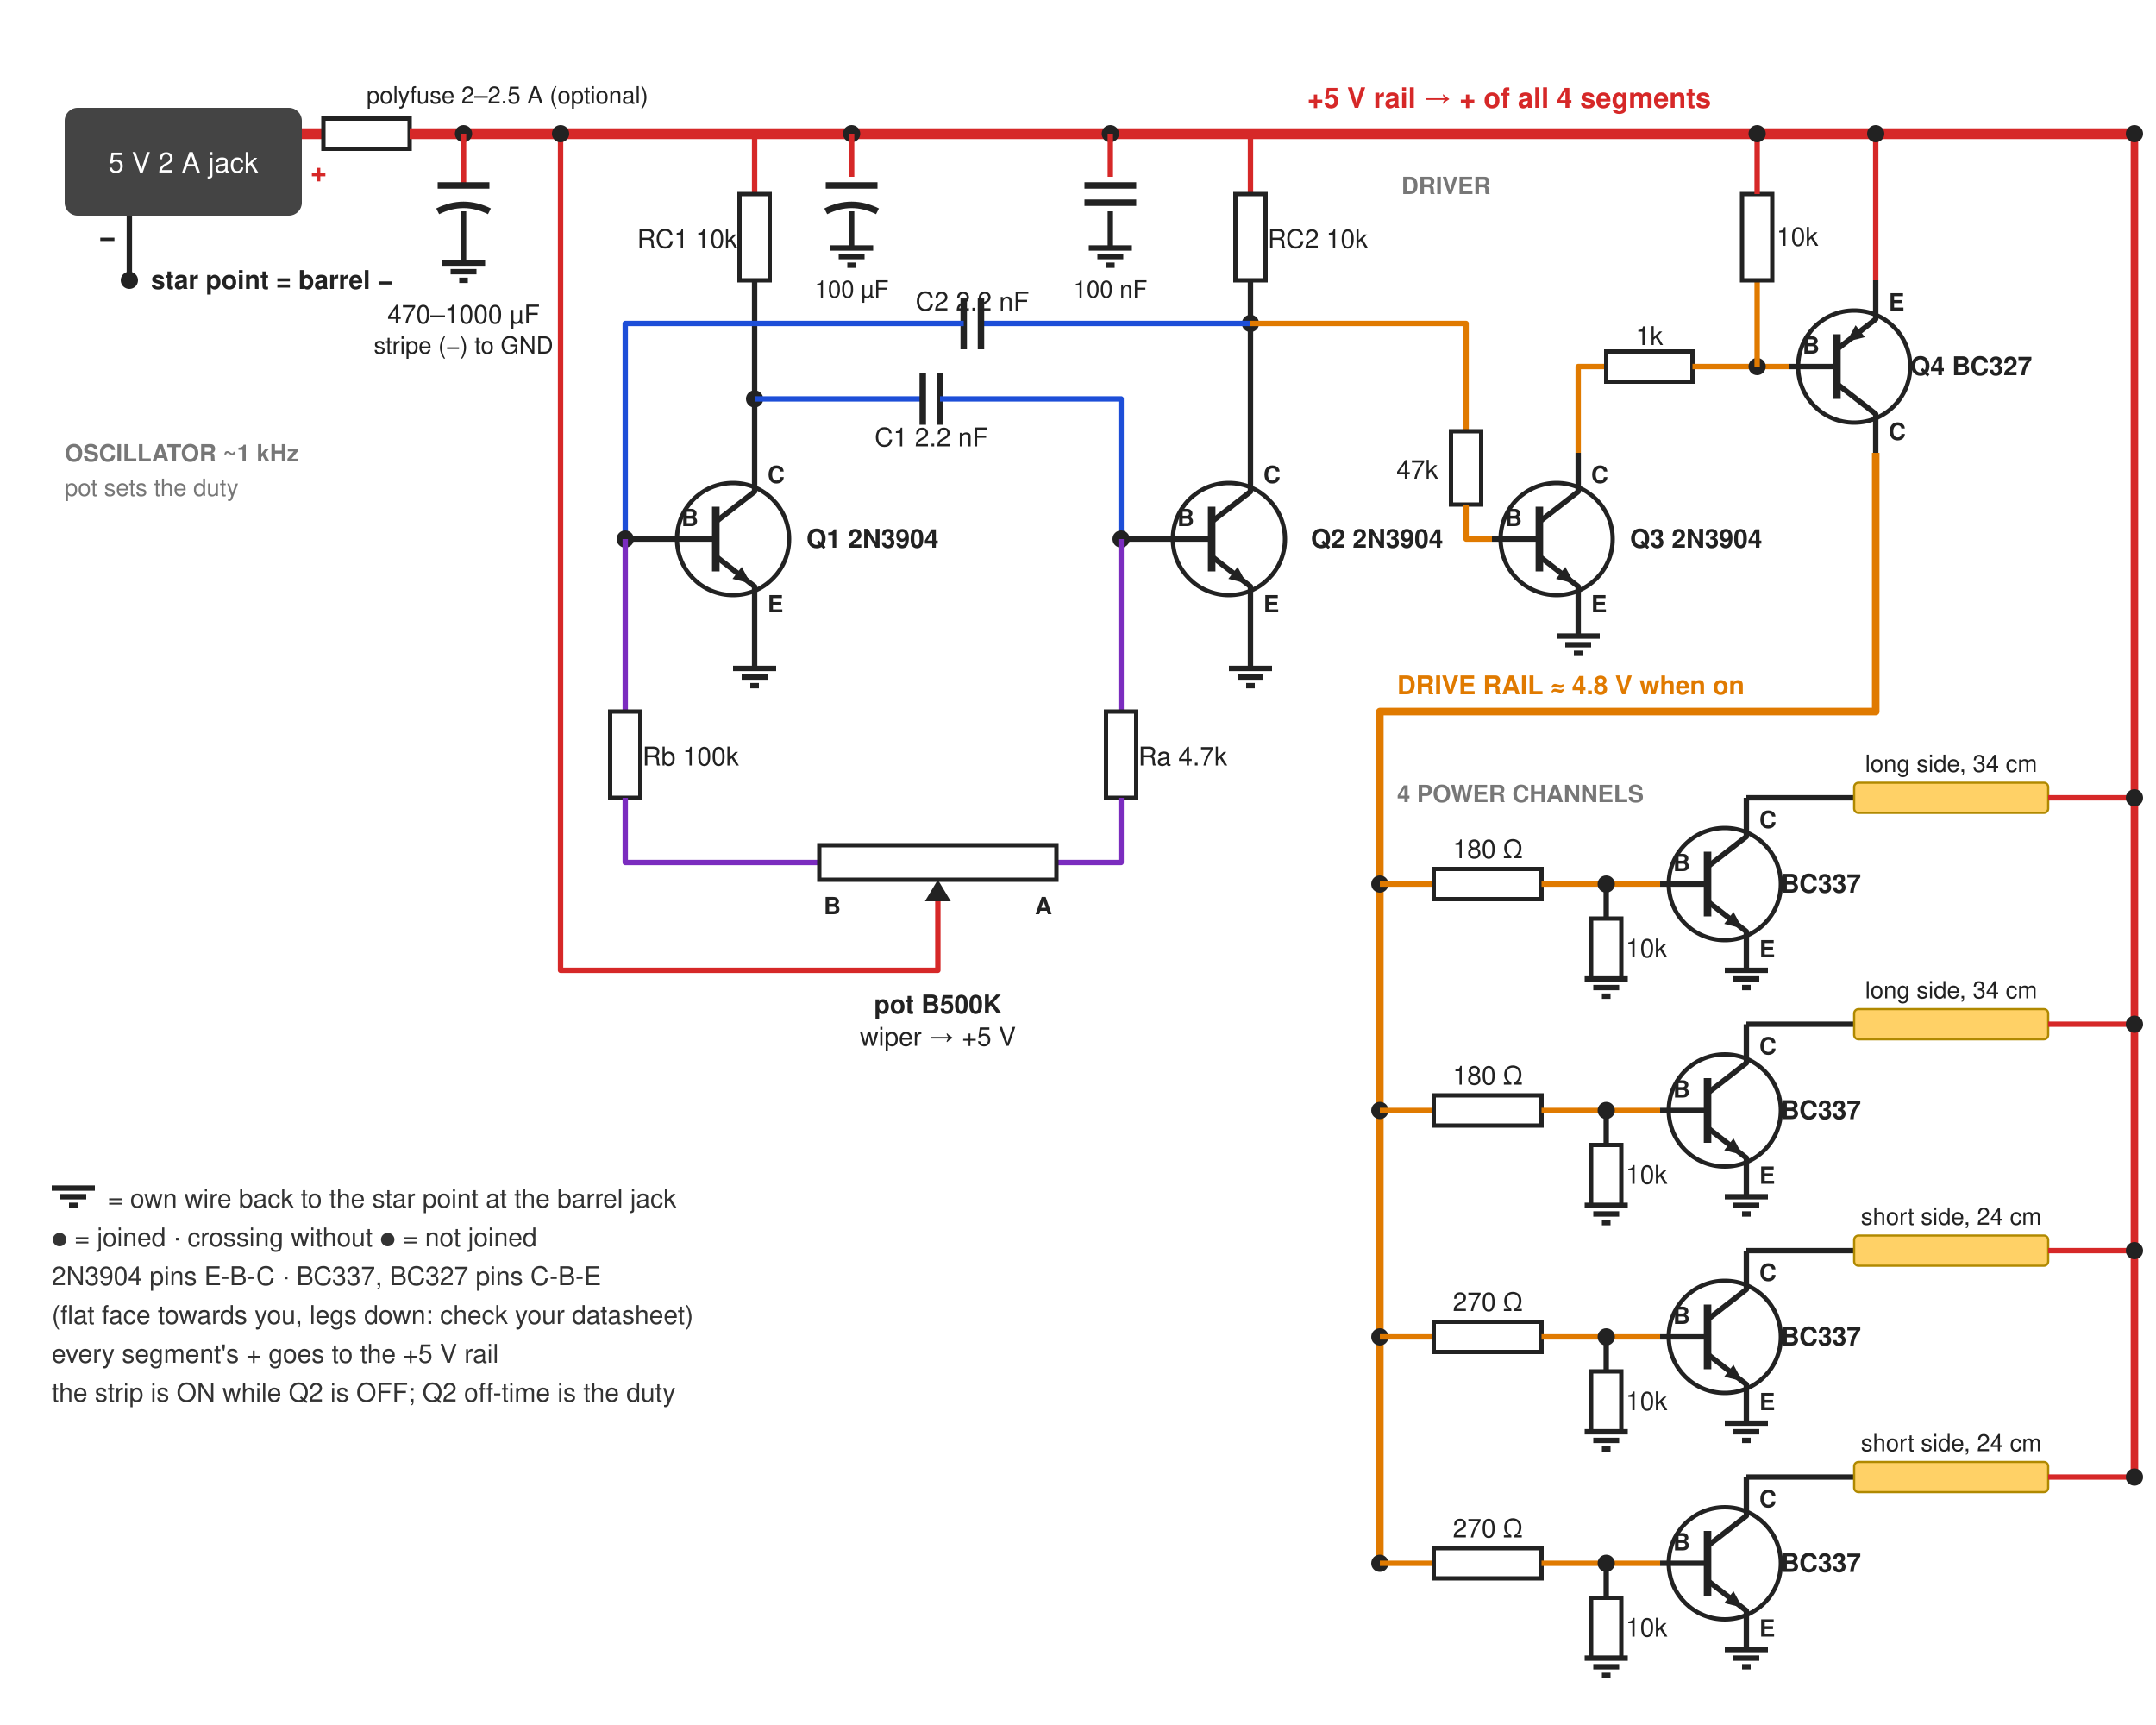
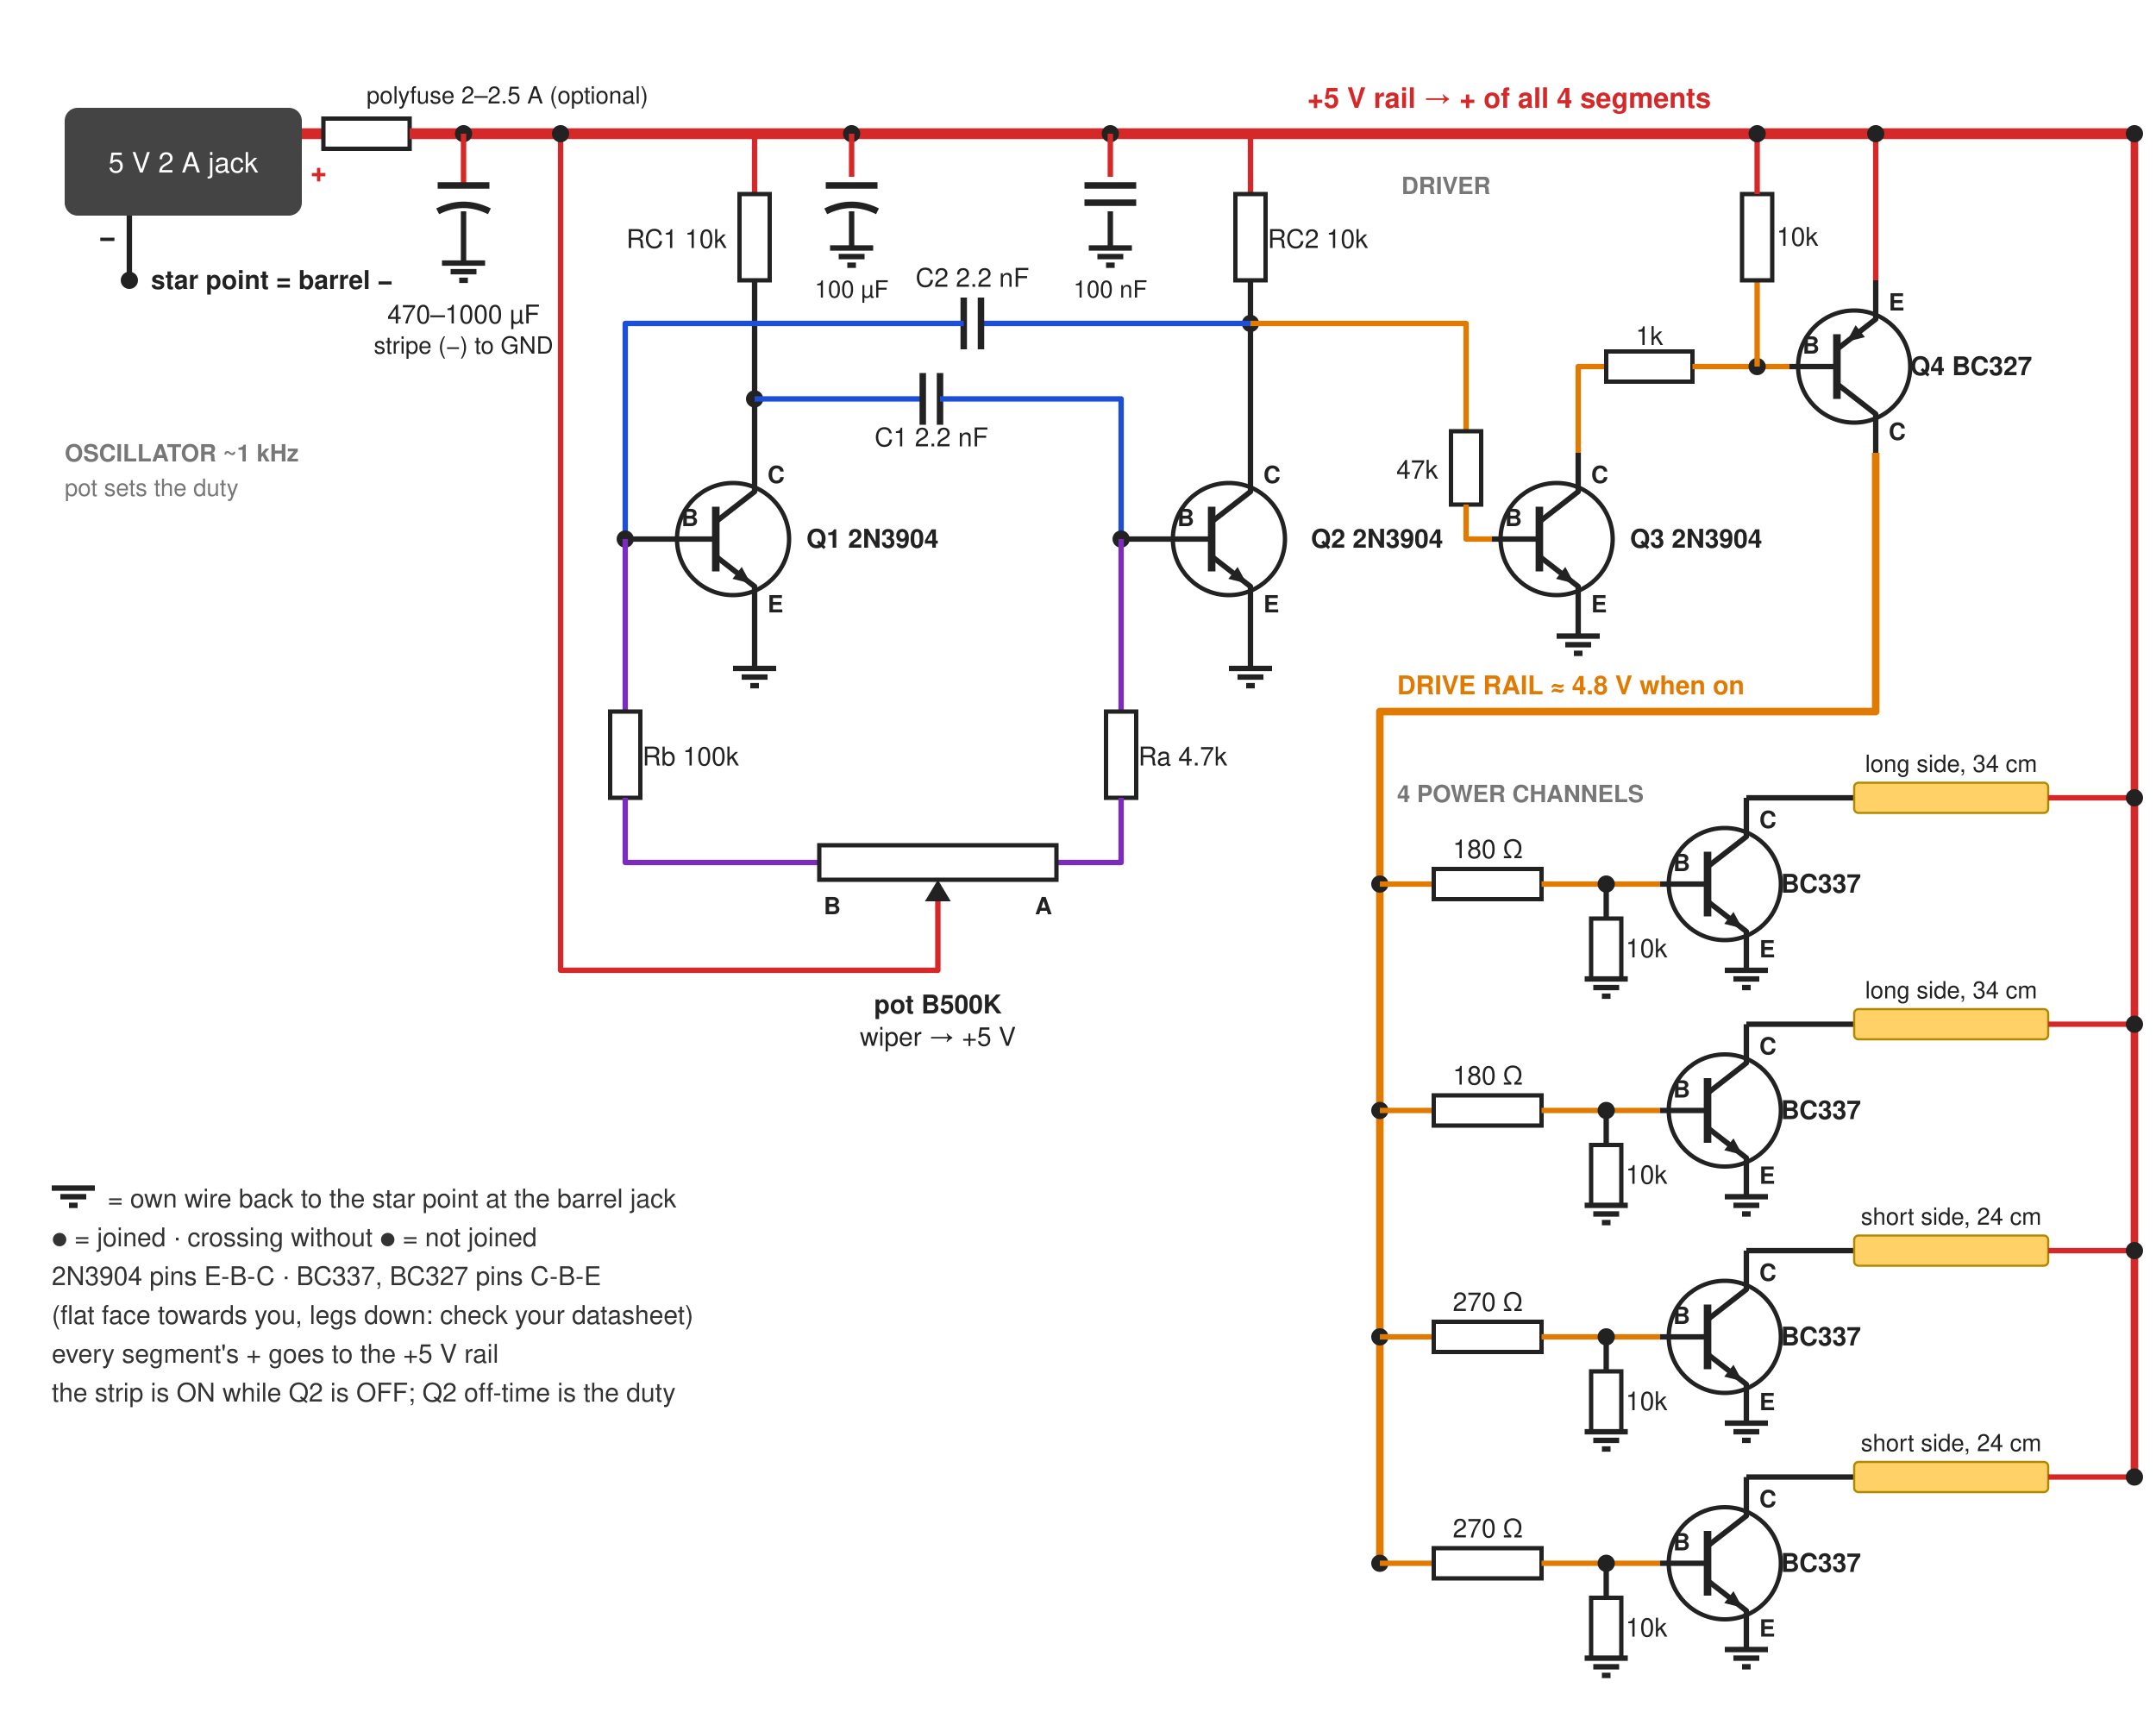
<svg xmlns="http://www.w3.org/2000/svg" viewBox="0 0 1000 800" font-family="Segoe UI, Helvetica, Arial, sans-serif" font-size="13">
  <rect width="1000" height="800" fill="#ffffff" />
  <defs>
    <g id="gnd" stroke="#222" stroke-width="2.5">
      <line x1="-10" y1="0" x2="10" y2="0" />
      <line x1="-6" y1="4" x2="6" y2="4" />
      <line x1="-2" y1="8" x2="2" y2="8" />
    </g>
  </defs>
  <rect x="30" y="50" width="110" height="50" rx="6" fill="#444" />
  <text x="85" y="80" text-anchor="middle" font-size="13" fill="#fff">5 V 2 A jack</text>
  <text x="144" y="84" text-anchor="start" font-size="13" font-weight="bold" fill="#d62828">+</text>
  <text x="46" y="114" text-anchor="start" font-size="13" font-weight="bold" fill="#222">−</text>
  <path d="M140 62 L150 62" stroke="#d62828" stroke-width="5" fill="none" stroke-linejoin="round" />
  <rect x="150" y="55" width="40" height="14" fill="#fff" stroke="#222" stroke-width="2" />
  <text x="170" y="48" text-anchor="start" font-size="11" fill="#222">polyfuse 2–2.5 A (optional)</text>
  <path d="M190 62 L990 62" stroke="#d62828" stroke-width="5" fill="none" stroke-linejoin="round" />
  <text x="700" y="50" text-anchor="middle" font-size="13" font-weight="bold" fill="#d62828">+5 V rail → + of all 4 segments</text>
  <path d="M60 100 L60 130" stroke="#222" stroke-width="2.5" fill="none" stroke-linejoin="round" />
  <circle cx="60" cy="130" r="4" fill="#222" />
  <text x="70" y="134" text-anchor="start" font-size="12" font-weight="bold" fill="#222">star point = barrel −</text>
  <circle cx="215" cy="62" r="4" fill="#222" />
  <path d="M215 62 L215 86" stroke="#d62828" stroke-width="2.5" fill="none" stroke-linejoin="round" />
  <g stroke="#222" stroke-width="3" fill="none">
    <line x1="203" y1="86" x2="227" y2="86" />
    <path d="M203 98 Q215 92 227 98" />
  </g>
  <path d="M215 98 L215 122" stroke="#222" stroke-width="2.5" fill="none" stroke-linejoin="round" />
  <use href="#gnd" x="215" y="122" />
  <text x="215" y="150" text-anchor="middle" font-size="12" fill="#222">470–1000 µF</text>
  <text x="215" y="164" text-anchor="middle" font-size="11" fill="#222">stripe (−) to GND</text>
  <text x="30" y="214" text-anchor="start" font-size="11" font-weight="bold" fill="#777">OSCILLATOR ~1 kHz</text>
  <text x="30" y="230" text-anchor="start" font-size="11" fill="#777">pot sets the duty</text>
  <text x="650" y="90" text-anchor="start" font-size="11" font-weight="bold" fill="#777">DRIVER</text>
  <circle cx="340" cy="250" r="26" fill="none" stroke="#222" stroke-width="2" />
  <g stroke="#222" stroke-width="2.5" fill="none" stroke-linejoin="round">
    <line x1="310" y1="250" x2="332" y2="250" />
    <path d="M332 242 L350 228 L350 210" />
    <path d="M332 258 L350 272 L350 290" />
  </g>
  <line x1="332" y1="235" x2="332" y2="265" stroke="#222" stroke-width="3.5" />
  <polygon points="348.2,270.6 339.736,268.451 344.034,262.926" fill="#222" />
  <text x="356" y="224" text-anchor="start" font-size="11" font-weight="bold" fill="#222">C</text>
  <text x="356" y="284" text-anchor="start" font-size="11" font-weight="bold" fill="#222">E</text>
  <text x="316" y="244" text-anchor="start" font-size="11" font-weight="bold" fill="#222">B</text>
  <circle cx="570" cy="250" r="26" fill="none" stroke="#222" stroke-width="2" />
  <g stroke="#222" stroke-width="2.5" fill="none" stroke-linejoin="round">
    <line x1="540" y1="250" x2="562" y2="250" />
    <path d="M562 242 L580 228 L580 210" />
    <path d="M562 258 L580 272 L580 290" />
  </g>
  <line x1="562" y1="235" x2="562" y2="265" stroke="#222" stroke-width="3.5" />
  <polygon points="578.2,270.6 569.736,268.451 574.034,262.926" fill="#222" />
  <text x="586" y="224" text-anchor="start" font-size="11" font-weight="bold" fill="#222">C</text>
  <text x="586" y="284" text-anchor="start" font-size="11" font-weight="bold" fill="#222">E</text>
  <text x="546" y="244" text-anchor="start" font-size="11" font-weight="bold" fill="#222">B</text>
  <text x="374" y="254" text-anchor="start" font-size="12" font-weight="bold" fill="#222">Q1 2N3904</text>
  <text x="608" y="254" text-anchor="start" font-size="12" font-weight="bold" fill="#222">Q2 2N3904</text>
  <path d="M350 62 L350 90" stroke="#d62828" stroke-width="2.5" fill="none" stroke-linejoin="round" />
  <rect x="343" y="90" width="14" height="40" fill="#fff" stroke="#222" stroke-width="2" />
  <path d="M350 130 L350 210" stroke="#222" stroke-width="2.5" fill="none" stroke-linejoin="round" />
-   <text x="342" y="115" text-anchor="end" font-size="12" fill="#222">RC1 10k</text>
+   <text x="337" y="115" text-anchor="end" font-size="12" fill="#222">RC1 10k</text>
  <path d="M580 62 L580 90" stroke="#d62828" stroke-width="2.5" fill="none" stroke-linejoin="round" />
  <rect x="573" y="90" width="14" height="40" fill="#fff" stroke="#222" stroke-width="2" />
  <path d="M580 130 L580 210" stroke="#222" stroke-width="2.5" fill="none" stroke-linejoin="round" />
  <text x="588" y="115" text-anchor="start" font-size="12" fill="#222">RC2 10k</text>
  <circle cx="350" cy="185" r="4" fill="#222" />
  <circle cx="580" cy="150" r="4" fill="#222" />
  <path d="M350 185 L428 185" stroke="#1d4ed8" stroke-width="2.5" fill="none" stroke-linejoin="round" />
  <g stroke="#222" stroke-width="3">
    <line x1="428" y1="173" x2="428" y2="197" />
    <line x1="436" y1="173" x2="436" y2="197" />
  </g>
  <path d="M436 185 L520 185 L520 250" stroke="#1d4ed8" stroke-width="2.5" fill="none" stroke-linejoin="round" />
  <text x="432" y="207" text-anchor="middle" font-size="12" fill="#222">C1 2.2 nF</text>
  <path d="M580 150 L455 150" stroke="#1d4ed8" stroke-width="2.5" fill="none" stroke-linejoin="round" />
  <g stroke="#222" stroke-width="3">
    <line x1="447" y1="138" x2="447" y2="162" />
    <line x1="455" y1="138" x2="455" y2="162" />
  </g>
  <path d="M447 150 L290 150 L290 250" stroke="#1d4ed8" stroke-width="2.5" fill="none" stroke-linejoin="round" />
-   <text x="451" y="144" text-anchor="middle" font-size="12" fill="#222">C2 2.2 nF</text>
+   <text x="451" y="133" text-anchor="middle" font-size="12" fill="#222">C2 2.2 nF</text>
  <path d="M290 250 L310 250" stroke="#222" stroke-width="2.5" fill="none" stroke-linejoin="round" />
  <path d="M520 250 L540 250" stroke="#222" stroke-width="2.5" fill="none" stroke-linejoin="round" />
  <circle cx="290" cy="250" r="4" fill="#222" />
  <circle cx="520" cy="250" r="4" fill="#222" />
  <path d="M350 290 L350 310" stroke="#222" stroke-width="2.5" fill="none" stroke-linejoin="round" />
  <use href="#gnd" x="350" y="310" />
  <path d="M580 290 L580 310" stroke="#222" stroke-width="2.5" fill="none" stroke-linejoin="round" />
  <use href="#gnd" x="580" y="310" />
  <path d="M290 250 L290 330" stroke="#7b2cbf" stroke-width="2.5" fill="none" stroke-linejoin="round" />
  <rect x="283" y="330" width="14" height="40" fill="#fff" stroke="#222" stroke-width="2" />
  <path d="M290 370 L290 400 L380 400" stroke="#7b2cbf" stroke-width="2.5" fill="none" stroke-linejoin="round" />
  <text x="298" y="355" text-anchor="start" font-size="12" fill="#222">Rb 100k</text>
  <path d="M520 250 L520 330" stroke="#7b2cbf" stroke-width="2.5" fill="none" stroke-linejoin="round" />
  <rect x="513" y="330" width="14" height="40" fill="#fff" stroke="#222" stroke-width="2" />
  <path d="M520 370 L520 400 L490 400" stroke="#7b2cbf" stroke-width="2.5" fill="none" stroke-linejoin="round" />
  <text x="528" y="355" text-anchor="start" font-size="12" fill="#222">Ra 4.7k</text>
  <rect x="380" y="392" width="110" height="16" fill="#fff" stroke="#222" stroke-width="2" />
  <polygon points="435,408 429,418 441,418" fill="#222" />
  <path d="M435 418 L435 450 L260 450 L260 62" stroke="#d62828" stroke-width="2.5" fill="none" stroke-linejoin="round" />
  <circle cx="260" cy="62" r="4" fill="#222" />
  <text x="386" y="424" text-anchor="middle" font-size="11" font-weight="bold" fill="#222">B</text>
  <text x="484" y="424" text-anchor="middle" font-size="11" font-weight="bold" fill="#222">A</text>
  <text x="435" y="470" text-anchor="middle" font-size="12" font-weight="bold" fill="#222">pot B500K</text>
  <text x="435" y="485" text-anchor="middle" font-size="12" fill="#222">wiper → +5 V</text>
  <circle cx="395" cy="62" r="4" fill="#222" />
  <path d="M395 62 L395 82" stroke="#d62828" stroke-width="2.5" fill="none" stroke-linejoin="round" />
  <g stroke="#222" stroke-width="3" fill="none">
    <line x1="383" y1="86" x2="407" y2="86" />
    <path d="M383 98 Q395 92 407 98" />
  </g>
  <path d="M395 98 L395 115" stroke="#222" stroke-width="2.5" fill="none" stroke-linejoin="round" />
  <use href="#gnd" x="395" y="115" />
  <text x="395" y="138" text-anchor="middle" font-size="11" fill="#222">100 µF</text>
  <circle cx="515" cy="62" r="4" fill="#222" />
  <path d="M515 62 L515 82" stroke="#d62828" stroke-width="2.5" fill="none" stroke-linejoin="round" />
  <g stroke="#222" stroke-width="3">
    <line x1="503" y1="86" x2="527" y2="86" />
    <line x1="503" y1="94" x2="527" y2="94" />
  </g>
  <path d="M515 98 L515 115" stroke="#222" stroke-width="2.5" fill="none" stroke-linejoin="round" />
  <use href="#gnd" x="515" y="115" />
  <text x="515" y="138" text-anchor="middle" font-size="11" fill="#222">100 nF</text>
  <path d="M580 150 L680 150 L680 200" stroke="#e07a00" stroke-width="2.5" fill="none" stroke-linejoin="round" />
  <rect x="673" y="200" width="14" height="34" fill="#fff" stroke="#222" stroke-width="2" />
  <text x="667" y="222" text-anchor="end" font-size="12" fill="#222">47k</text>
  <path d="M680 234 L680 250 L692 250" stroke="#e07a00" stroke-width="2.5" fill="none" stroke-linejoin="round" />
  <circle cx="722" cy="250" r="26" fill="none" stroke="#222" stroke-width="2" />
  <g stroke="#222" stroke-width="2.5" fill="none" stroke-linejoin="round">
    <line x1="692" y1="250" x2="714" y2="250" />
    <path d="M714 242 L732 228 L732 210" />
    <path d="M714 258 L732 272 L732 290" />
  </g>
  <line x1="714" y1="235" x2="714" y2="265" stroke="#222" stroke-width="3.5" />
  <polygon points="730.2,270.6 721.736,268.451 726.034,262.926" fill="#222" />
  <text x="738" y="224" text-anchor="start" font-size="11" font-weight="bold" fill="#222">C</text>
  <text x="738" y="284" text-anchor="start" font-size="11" font-weight="bold" fill="#222">E</text>
  <text x="698" y="244" text-anchor="start" font-size="11" font-weight="bold" fill="#222">B</text>
  <text x="756" y="254" text-anchor="start" font-size="12" font-weight="bold" fill="#222">Q3 2N3904</text>
  <path d="M732 210 L732 170 L745 170" stroke="#e07a00" stroke-width="2.5" fill="none" stroke-linejoin="round" />
  <path d="M732 290 L732 295" stroke="#222" stroke-width="2.5" fill="none" stroke-linejoin="round" />
  <use href="#gnd" x="732" y="295" />
  <rect x="745" y="163" width="40" height="14" fill="#fff" stroke="#222" stroke-width="2" />
  <text x="765" y="160" text-anchor="middle" font-size="12" fill="#222">1k</text>
  <path d="M785 170 L830 170" stroke="#e07a00" stroke-width="2.5" fill="none" stroke-linejoin="round" />
  <circle cx="815" cy="170" r="4" fill="#222" />
  <path d="M815 170 L815 130" stroke="#e07a00" stroke-width="2.5" fill="none" stroke-linejoin="round" />
  <rect x="808" y="90" width="14" height="40" fill="#fff" stroke="#222" stroke-width="2" />
  <path d="M815 90 L815 62" stroke="#d62828" stroke-width="2.5" fill="none" stroke-linejoin="round" />
  <circle cx="815" cy="62" r="4" fill="#222" />
  <text x="824" y="114" text-anchor="start" font-size="12" fill="#222">10k</text>
  <circle cx="860" cy="170" r="26" fill="none" stroke="#222" stroke-width="2" />
  <g stroke="#222" stroke-width="2.5" fill="none" stroke-linejoin="round">
    <line x1="830" y1="170" x2="852" y2="170" />
    <path d="M852 162 L870 148 L870 130" />
    <path d="M852 178 L870 192 L870 210" />
  </g>
  <line x1="852" y1="155" x2="852" y2="185" stroke="#222" stroke-width="3.5" />
  <polygon points="856.5,158.5 860.666,150.826 864.964,156.351" fill="#222" />
  <text x="876" y="144" text-anchor="start" font-size="11" font-weight="bold" fill="#222">E</text>
  <text x="876" y="204" text-anchor="start" font-size="11" font-weight="bold" fill="#222">C</text>
  <text x="836" y="164" text-anchor="start" font-size="11" font-weight="bold" fill="#222">B</text>
  <text x="886" y="174" text-anchor="start" font-size="12" font-weight="bold" fill="#222">Q4 BC327</text>
  <path d="M870 130 L870 62" stroke="#d62828" stroke-width="2.5" fill="none" stroke-linejoin="round" />
  <circle cx="870" cy="62" r="4" fill="#222" />
  <path d="M870 210 L870 330 L640 330 L640 725" stroke="#e07a00" stroke-width="3.5" fill="none" stroke-linejoin="round" />
  <text x="648" y="322" text-anchor="start" font-size="12" font-weight="bold" fill="#e07a00">DRIVE RAIL ≈ 4.8 V when on</text>
  <text x="648" y="372" text-anchor="start" font-size="11" font-weight="bold" fill="#777">4 POWER CHANNELS</text>
  <path d="M990 62 L990 685" stroke="#d62828" stroke-width="3.5" fill="none" stroke-linejoin="round" />
  <circle cx="640" cy="410" r="4" fill="#222" />
  <path d="M640 410 L665 410" stroke="#e07a00" stroke-width="2.5" fill="none" stroke-linejoin="round" />
  <rect x="665" y="403" width="50" height="14" fill="#fff" stroke="#222" stroke-width="2" />
  <path d="M715 410 L770 410" stroke="#e07a00" stroke-width="2.5" fill="none" stroke-linejoin="round" />
  <text x="690" y="398" text-anchor="middle" font-size="12" fill="#222">180 Ω</text>
  <circle cx="745" cy="410" r="4" fill="#222" />
  <path d="M745 410 L745 426" stroke="#222" stroke-width="2.5" fill="none" stroke-linejoin="round" />
  <rect x="738" y="426" width="14" height="28" fill="#fff" stroke="#222" stroke-width="2" />
  <use href="#gnd" x="745" y="454" />
  <text x="754" y="444" text-anchor="start" font-size="12" fill="#222">10k</text>
  <circle cx="800" cy="410" r="26" fill="none" stroke="#222" stroke-width="2" />
  <g stroke="#222" stroke-width="2.5" fill="none" stroke-linejoin="round">
    <line x1="770" y1="410" x2="792" y2="410" />
    <path d="M792 402 L810 388 L810 370" />
    <path d="M792 418 L810 432 L810 450" />
  </g>
  <line x1="792" y1="395" x2="792" y2="425" stroke="#222" stroke-width="3.5" />
  <polygon points="808.2,430.6 799.736,428.451 804.034,422.926" fill="#222" />
  <text x="816" y="384" text-anchor="start" font-size="11" font-weight="bold" fill="#222">C</text>
  <text x="816" y="444" text-anchor="start" font-size="11" font-weight="bold" fill="#222">E</text>
  <text x="776" y="404" text-anchor="start" font-size="11" font-weight="bold" fill="#222">B</text>
  <text x="826" y="414" text-anchor="start" font-size="12" font-weight="bold" fill="#222">BC337</text>
  <path d="M810 450 L810 450" stroke="#222" stroke-width="2.5" fill="none" stroke-linejoin="round" />
  <use href="#gnd" x="810" y="450" />
  <path d="M810 370 L860 370" stroke="#222" stroke-width="2.5" fill="none" stroke-linejoin="round" />
  <rect x="860" y="363" width="90" height="14" rx="2" fill="#ffd166" stroke="#b08900" />
  <text x="905" y="358" text-anchor="middle" font-size="11" fill="#222">long side, 34 cm</text>
  <path d="M950 370 L990 370" stroke="#d62828" stroke-width="2.5" fill="none" stroke-linejoin="round" />
  <circle cx="990" cy="370" r="4" fill="#222" />
  <circle cx="640" cy="515" r="4" fill="#222" />
  <path d="M640 515 L665 515" stroke="#e07a00" stroke-width="2.5" fill="none" stroke-linejoin="round" />
  <rect x="665" y="508" width="50" height="14" fill="#fff" stroke="#222" stroke-width="2" />
  <path d="M715 515 L770 515" stroke="#e07a00" stroke-width="2.5" fill="none" stroke-linejoin="round" />
  <text x="690" y="503" text-anchor="middle" font-size="12" fill="#222">180 Ω</text>
  <circle cx="745" cy="515" r="4" fill="#222" />
  <path d="M745 515 L745 531" stroke="#222" stroke-width="2.5" fill="none" stroke-linejoin="round" />
  <rect x="738" y="531" width="14" height="28" fill="#fff" stroke="#222" stroke-width="2" />
  <use href="#gnd" x="745" y="559" />
  <text x="754" y="549" text-anchor="start" font-size="12" fill="#222">10k</text>
  <circle cx="800" cy="515" r="26" fill="none" stroke="#222" stroke-width="2" />
  <g stroke="#222" stroke-width="2.5" fill="none" stroke-linejoin="round">
    <line x1="770" y1="515" x2="792" y2="515" />
    <path d="M792 507 L810 493 L810 475" />
    <path d="M792 523 L810 537 L810 555" />
  </g>
  <line x1="792" y1="500" x2="792" y2="530" stroke="#222" stroke-width="3.5" />
  <polygon points="808.2,535.6 799.736,533.451 804.034,527.926" fill="#222" />
  <text x="816" y="489" text-anchor="start" font-size="11" font-weight="bold" fill="#222">C</text>
  <text x="816" y="549" text-anchor="start" font-size="11" font-weight="bold" fill="#222">E</text>
  <text x="776" y="509" text-anchor="start" font-size="11" font-weight="bold" fill="#222">B</text>
  <text x="826" y="519" text-anchor="start" font-size="12" font-weight="bold" fill="#222">BC337</text>
  <path d="M810 555 L810 555" stroke="#222" stroke-width="2.5" fill="none" stroke-linejoin="round" />
  <use href="#gnd" x="810" y="555" />
  <path d="M810 475 L860 475" stroke="#222" stroke-width="2.5" fill="none" stroke-linejoin="round" />
  <rect x="860" y="468" width="90" height="14" rx="2" fill="#ffd166" stroke="#b08900" />
  <text x="905" y="463" text-anchor="middle" font-size="11" fill="#222">long side, 34 cm</text>
  <path d="M950 475 L990 475" stroke="#d62828" stroke-width="2.5" fill="none" stroke-linejoin="round" />
  <circle cx="990" cy="475" r="4" fill="#222" />
  <circle cx="640" cy="620" r="4" fill="#222" />
  <path d="M640 620 L665 620" stroke="#e07a00" stroke-width="2.5" fill="none" stroke-linejoin="round" />
  <rect x="665" y="613" width="50" height="14" fill="#fff" stroke="#222" stroke-width="2" />
  <path d="M715 620 L770 620" stroke="#e07a00" stroke-width="2.5" fill="none" stroke-linejoin="round" />
  <text x="690" y="608" text-anchor="middle" font-size="12" fill="#222">270 Ω</text>
  <circle cx="745" cy="620" r="4" fill="#222" />
  <path d="M745 620 L745 636" stroke="#222" stroke-width="2.5" fill="none" stroke-linejoin="round" />
  <rect x="738" y="636" width="14" height="28" fill="#fff" stroke="#222" stroke-width="2" />
  <use href="#gnd" x="745" y="664" />
  <text x="754" y="654" text-anchor="start" font-size="12" fill="#222">10k</text>
  <circle cx="800" cy="620" r="26" fill="none" stroke="#222" stroke-width="2" />
  <g stroke="#222" stroke-width="2.5" fill="none" stroke-linejoin="round">
    <line x1="770" y1="620" x2="792" y2="620" />
    <path d="M792 612 L810 598 L810 580" />
    <path d="M792 628 L810 642 L810 660" />
  </g>
  <line x1="792" y1="605" x2="792" y2="635" stroke="#222" stroke-width="3.5" />
  <polygon points="808.2,640.6 799.736,638.451 804.034,632.926" fill="#222" />
  <text x="816" y="594" text-anchor="start" font-size="11" font-weight="bold" fill="#222">C</text>
  <text x="816" y="654" text-anchor="start" font-size="11" font-weight="bold" fill="#222">E</text>
  <text x="776" y="614" text-anchor="start" font-size="11" font-weight="bold" fill="#222">B</text>
  <text x="826" y="624" text-anchor="start" font-size="12" font-weight="bold" fill="#222">BC337</text>
  <path d="M810 660 L810 660" stroke="#222" stroke-width="2.5" fill="none" stroke-linejoin="round" />
  <use href="#gnd" x="810" y="660" />
  <path d="M810 580 L860 580" stroke="#222" stroke-width="2.5" fill="none" stroke-linejoin="round" />
  <rect x="860" y="573" width="90" height="14" rx="2" fill="#ffd166" stroke="#b08900" />
  <text x="905" y="568" text-anchor="middle" font-size="11" fill="#222">short side, 24 cm</text>
  <path d="M950 580 L990 580" stroke="#d62828" stroke-width="2.5" fill="none" stroke-linejoin="round" />
  <circle cx="990" cy="580" r="4" fill="#222" />
  <circle cx="640" cy="725" r="4" fill="#222" />
  <path d="M640 725 L665 725" stroke="#e07a00" stroke-width="2.5" fill="none" stroke-linejoin="round" />
  <rect x="665" y="718" width="50" height="14" fill="#fff" stroke="#222" stroke-width="2" />
  <path d="M715 725 L770 725" stroke="#e07a00" stroke-width="2.5" fill="none" stroke-linejoin="round" />
  <text x="690" y="713" text-anchor="middle" font-size="12" fill="#222">270 Ω</text>
  <circle cx="745" cy="725" r="4" fill="#222" />
  <path d="M745 725 L745 741" stroke="#222" stroke-width="2.5" fill="none" stroke-linejoin="round" />
  <rect x="738" y="741" width="14" height="28" fill="#fff" stroke="#222" stroke-width="2" />
  <use href="#gnd" x="745" y="769" />
  <text x="754" y="759" text-anchor="start" font-size="12" fill="#222">10k</text>
  <circle cx="800" cy="725" r="26" fill="none" stroke="#222" stroke-width="2" />
  <g stroke="#222" stroke-width="2.5" fill="none" stroke-linejoin="round">
    <line x1="770" y1="725" x2="792" y2="725" />
    <path d="M792 717 L810 703 L810 685" />
    <path d="M792 733 L810 747 L810 765" />
  </g>
  <line x1="792" y1="710" x2="792" y2="740" stroke="#222" stroke-width="3.5" />
  <polygon points="808.2,745.6 799.736,743.451 804.034,737.926" fill="#222" />
  <text x="816" y="699" text-anchor="start" font-size="11" font-weight="bold" fill="#222">C</text>
  <text x="816" y="759" text-anchor="start" font-size="11" font-weight="bold" fill="#222">E</text>
  <text x="776" y="719" text-anchor="start" font-size="11" font-weight="bold" fill="#222">B</text>
  <text x="826" y="729" text-anchor="start" font-size="12" font-weight="bold" fill="#222">BC337</text>
  <path d="M810 765 L810 765" stroke="#222" stroke-width="2.5" fill="none" stroke-linejoin="round" />
  <use href="#gnd" x="810" y="765" />
  <path d="M810 685 L860 685" stroke="#222" stroke-width="2.5" fill="none" stroke-linejoin="round" />
  <rect x="860" y="678" width="90" height="14" rx="2" fill="#ffd166" stroke="#b08900" />
  <text x="905" y="673" text-anchor="middle" font-size="11" fill="#222">short side, 24 cm</text>
  <path d="M950 685 L990 685" stroke="#d62828" stroke-width="2.5" fill="none" stroke-linejoin="round" />
  <circle cx="990" cy="685" r="4" fill="#222" />
  <circle cx="990" cy="62" r="4" fill="#222" />
  <use href="#gnd" x="34" y="551" />
  <text x="50" y="560" text-anchor="start" font-size="12" fill="#333">= own wire back to the star point at the barrel jack</text>
  <text x="24" y="578" text-anchor="start" font-size="12" fill="#333">● = joined · crossing without ● = not joined</text>
  <text x="24" y="596" text-anchor="start" font-size="12" fill="#333">2N3904 pins E-B-C · BC337, BC327 pins C-B-E</text>
  <text x="24" y="614" text-anchor="start" font-size="12" fill="#333">(flat face towards you, legs down: check your datasheet)</text>
  <text x="24" y="632" text-anchor="start" font-size="12" fill="#333">every segment's + goes to the +5 V rail</text>
  <text x="24" y="650" text-anchor="start" font-size="12" fill="#333">the strip is ON while Q2 is OFF; Q2 off-time is the duty</text>
</svg>
